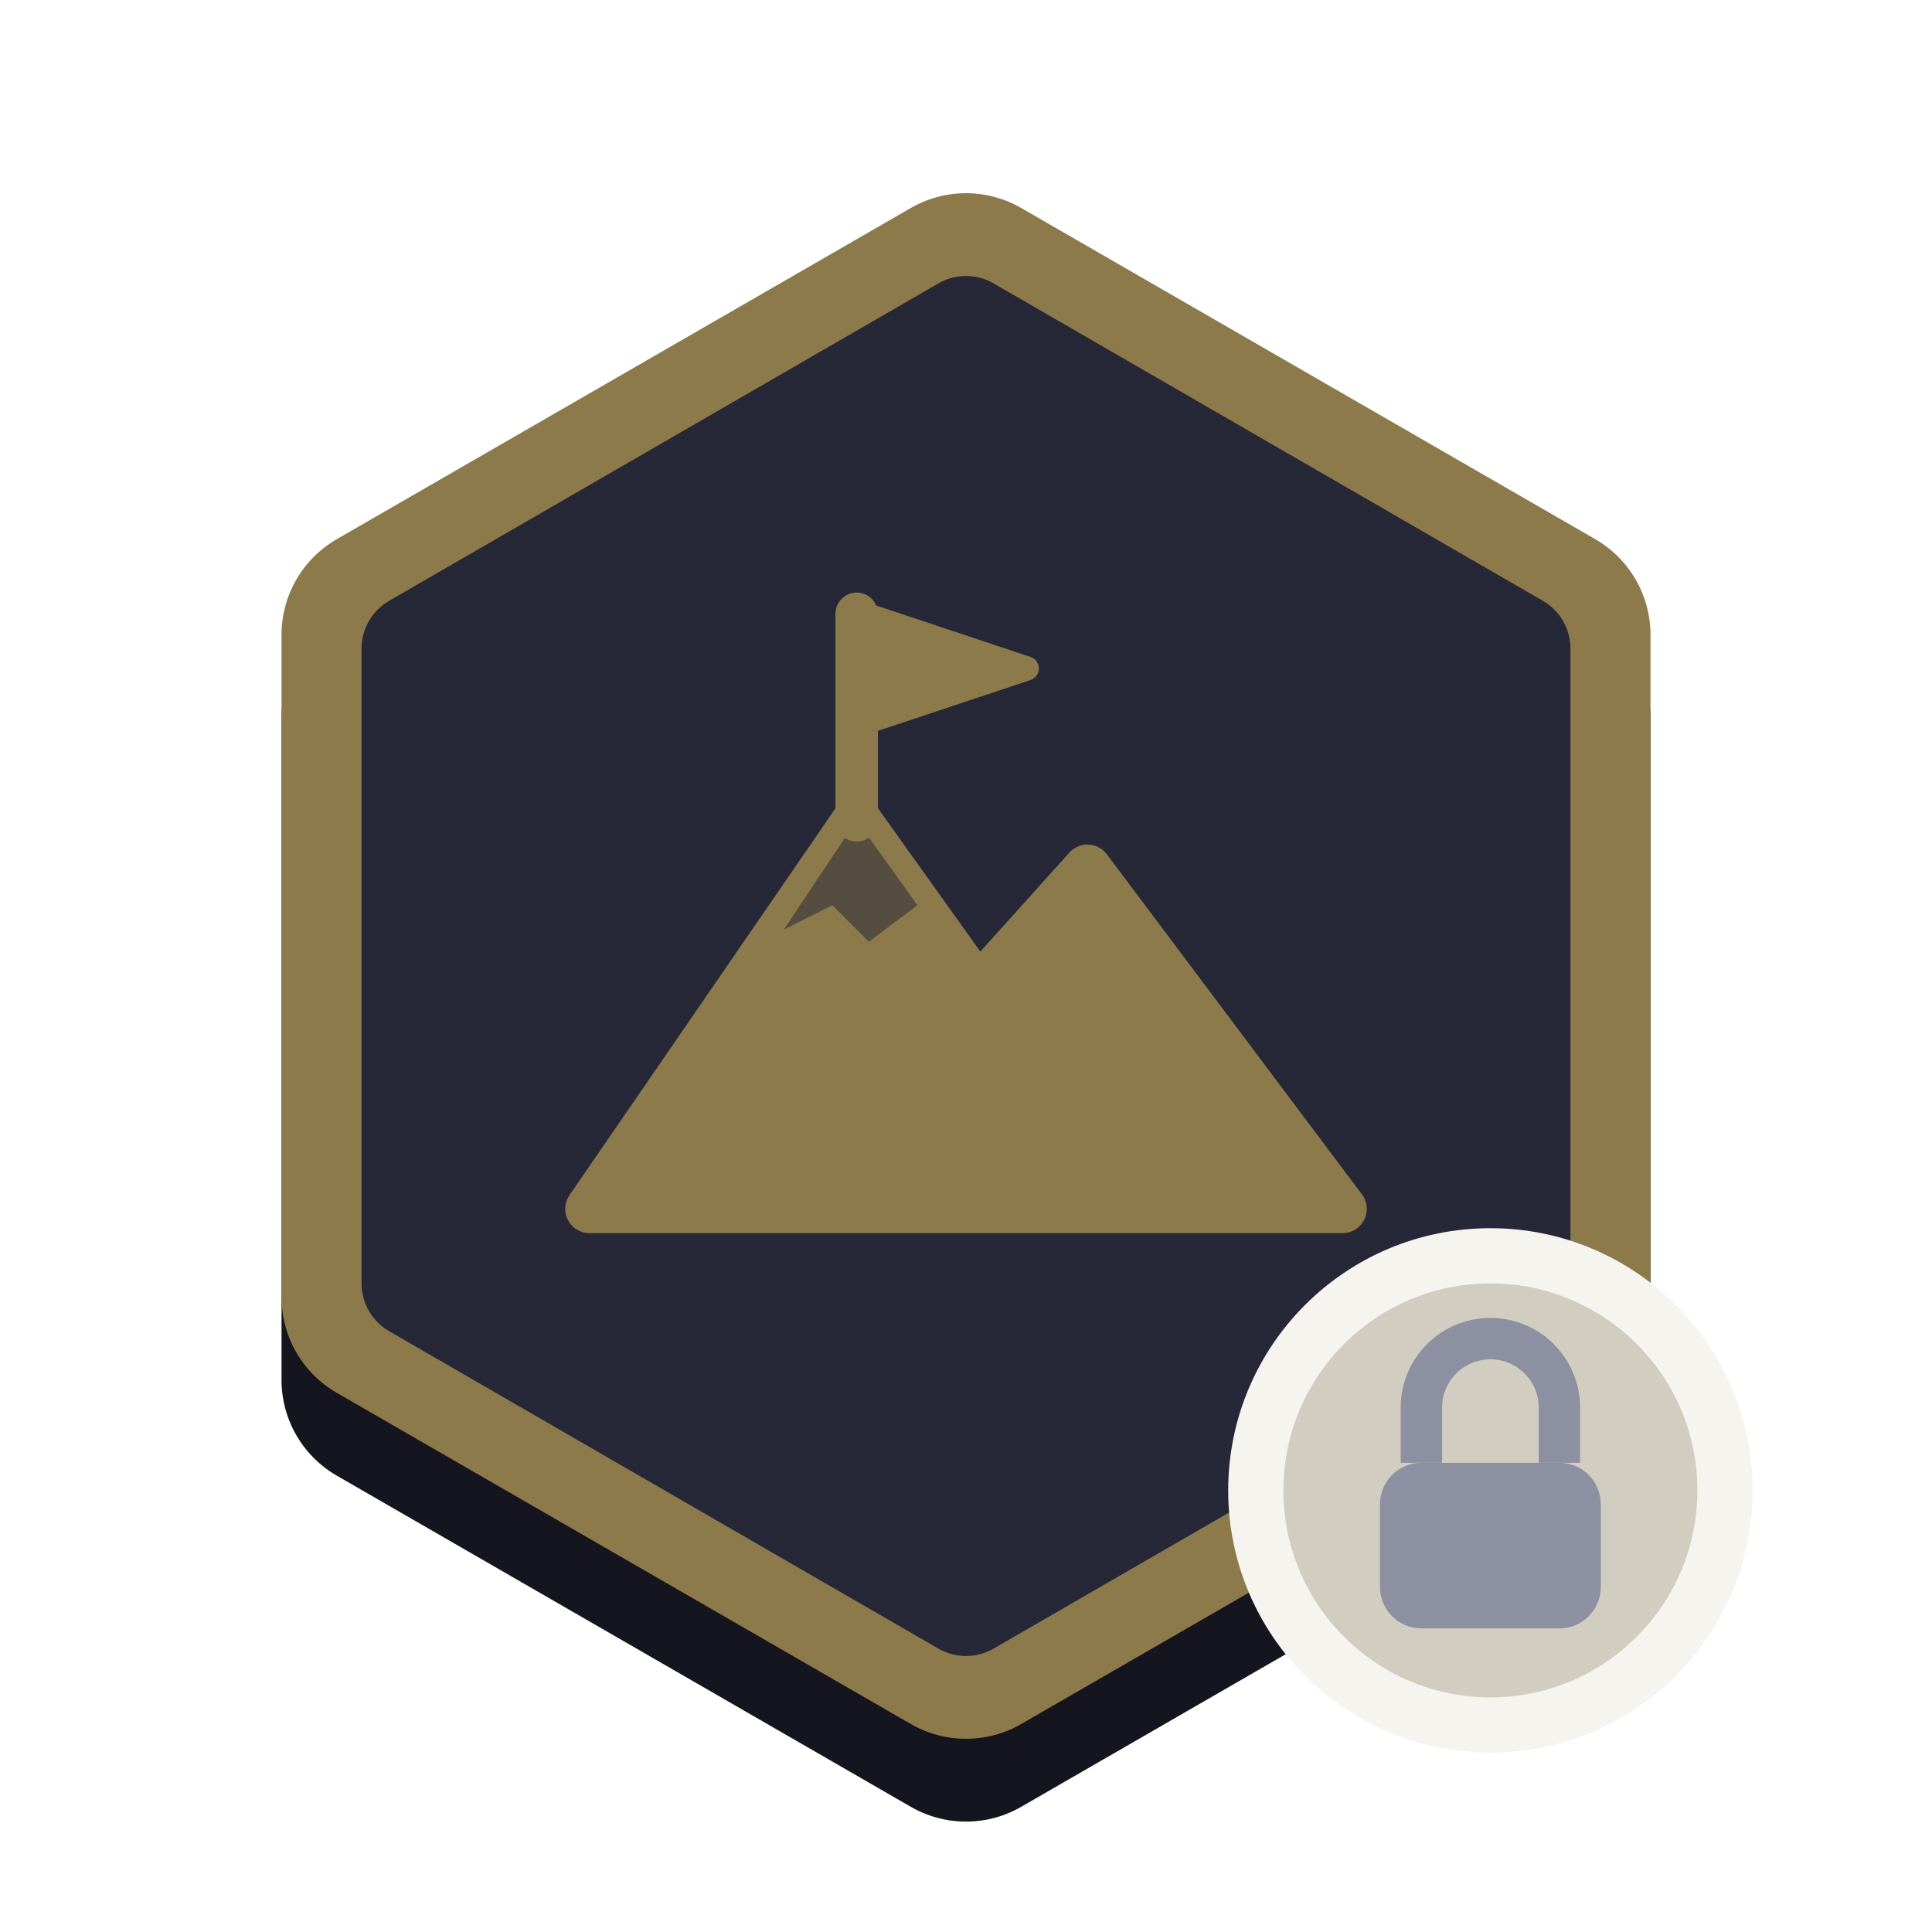
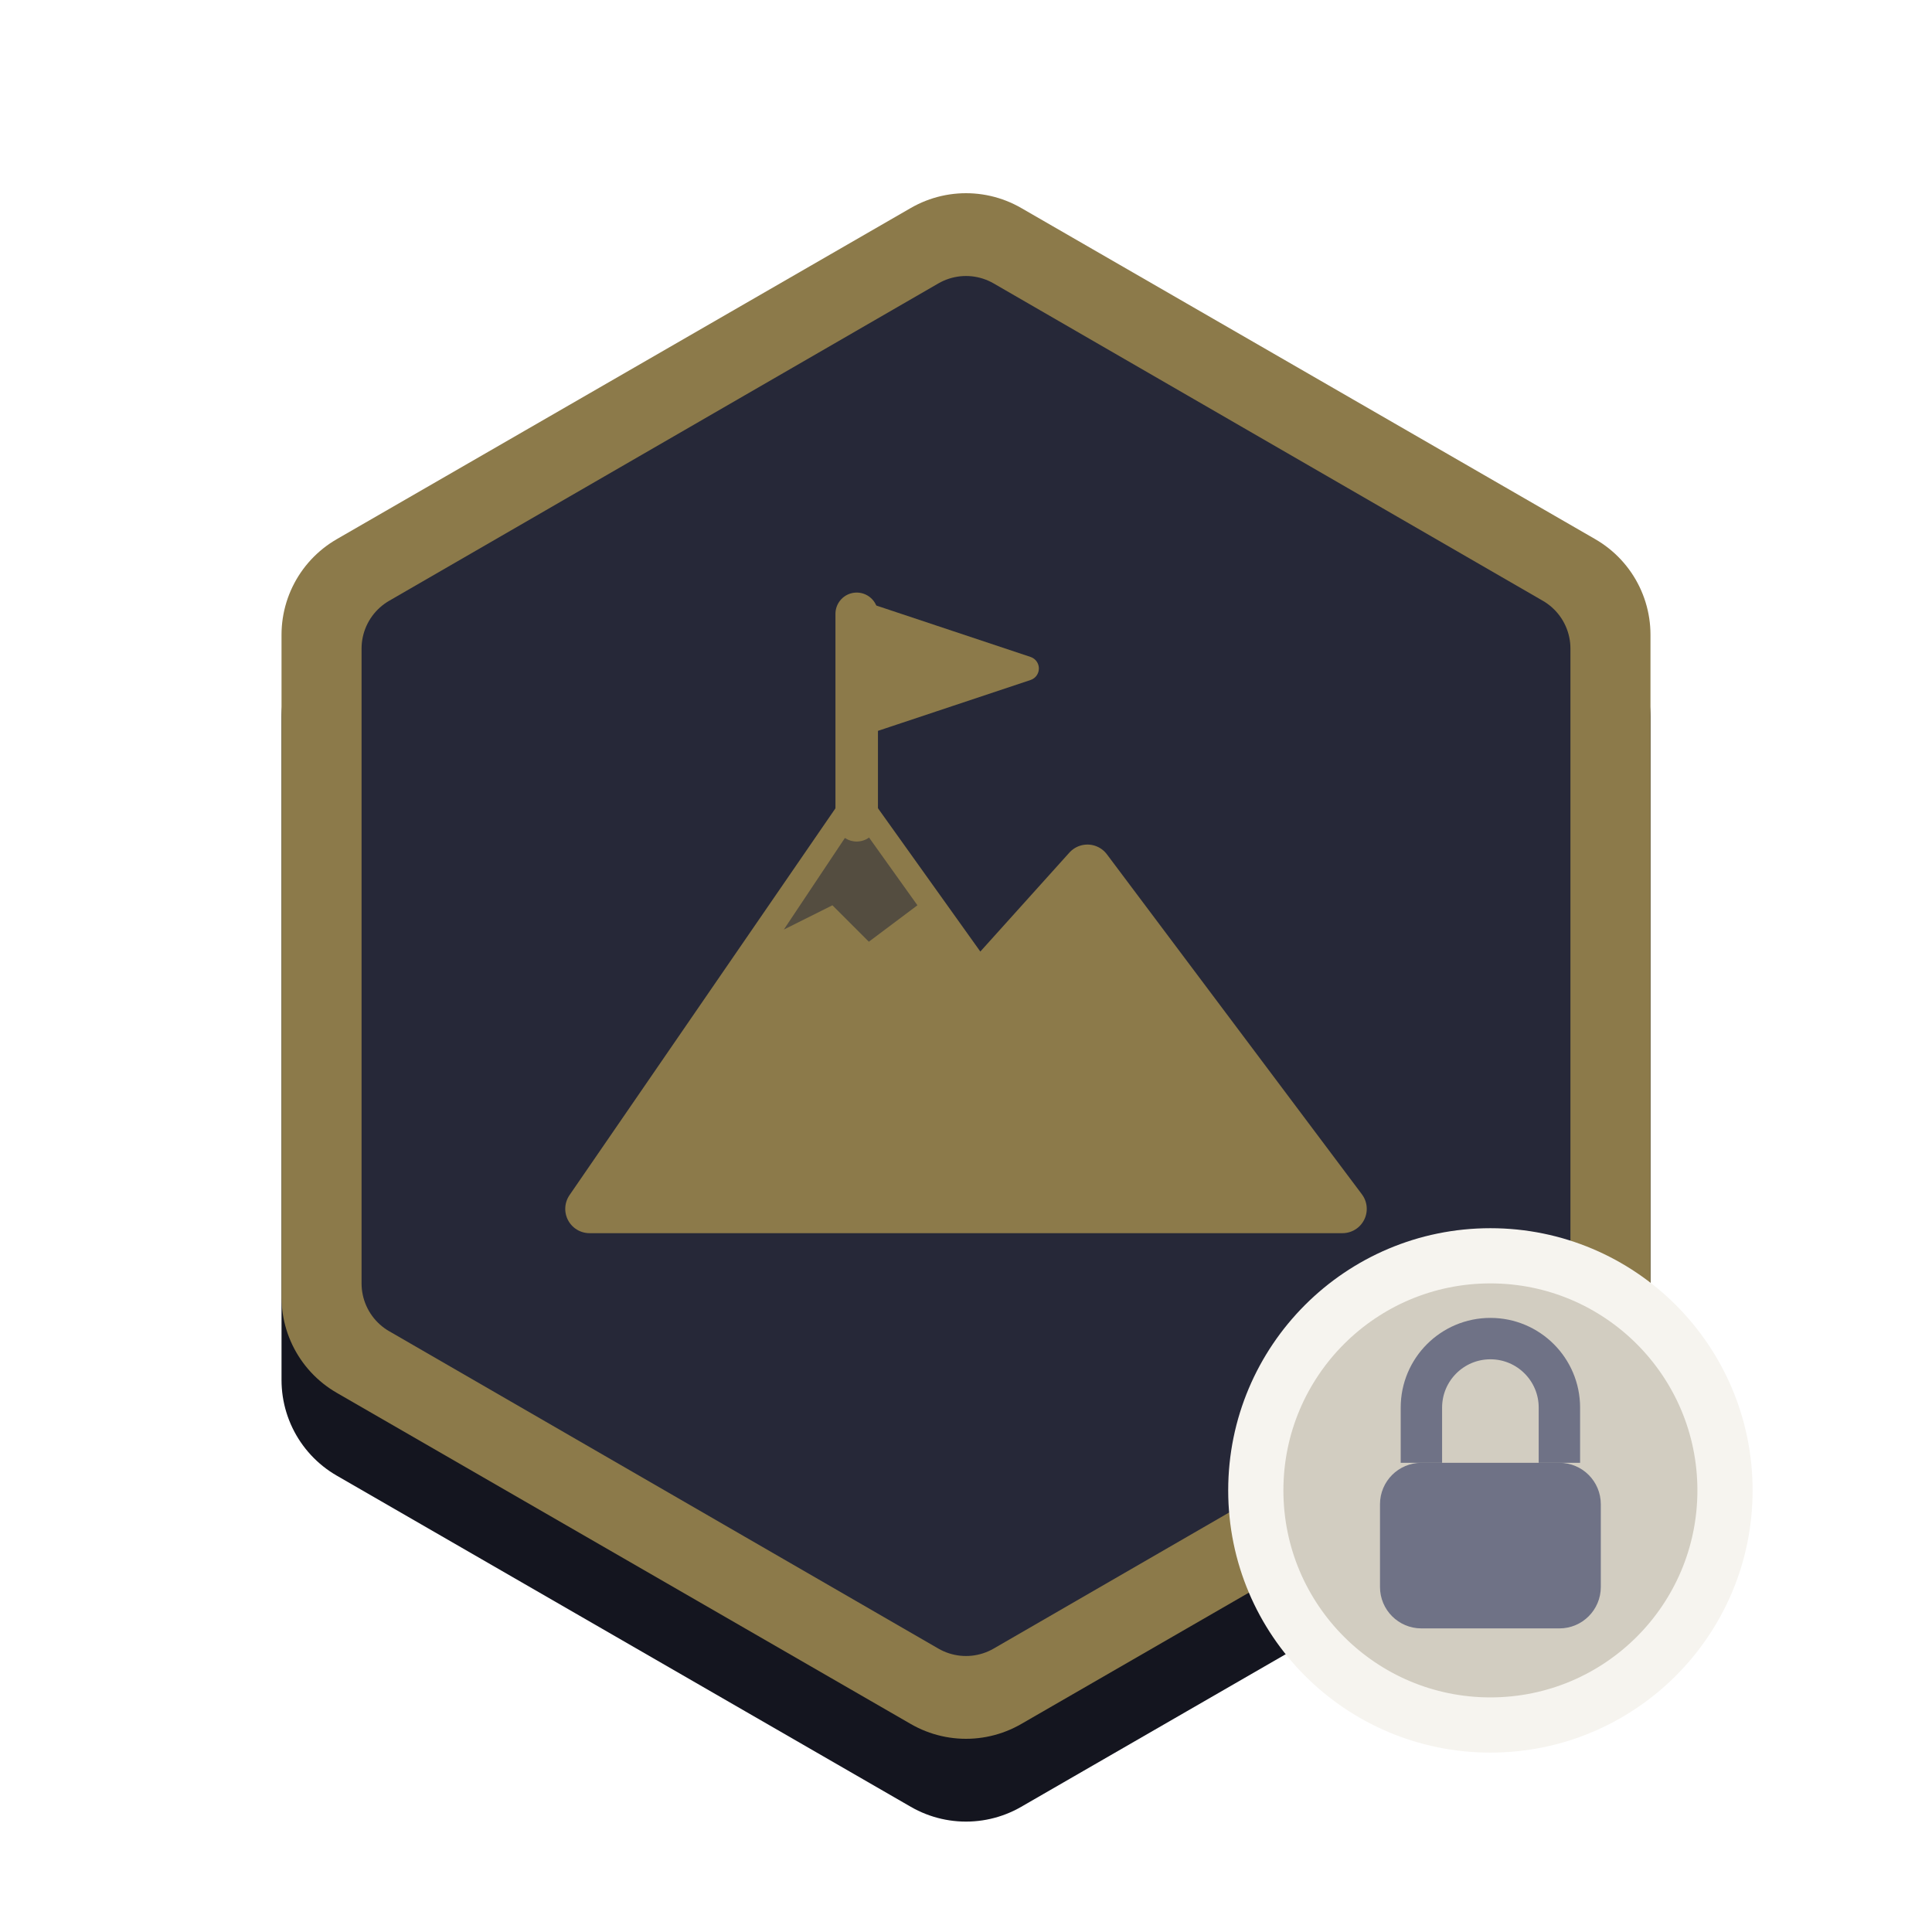
<svg xmlns="http://www.w3.org/2000/svg" width="280" height="280" viewBox="0 0 140 140">
  <polygon points="70.0,28.0 111.6,52.0 111.6,100.0 70.0,124.0 28.4,100.0 28.4,52.0" fill="#14151F" stroke="#14151F" stroke-width="16" stroke-linejoin="round" />
  <polygon points="70.0,22.0 111.6,46.0 111.6,94.0 70.0,118.0 28.4,94.0 28.4,46.0" fill="#262838" stroke="#8C7A4A" stroke-width="16" stroke-linejoin="round" />
  <polygon points="70.0,24.0 109.8,47.0 109.8,93.0 70.0,116.0 30.2,93.0 30.2,47.0" fill="#262838" stroke="#262838" stroke-width="8" stroke-linejoin="round" />
  <g transform="translate(70 70) scale(.44) translate(-128 -128)">
    <path d="M66 168 L110 104 L130 132 L148 112 L190 168 Z" fill="#8C7A4A" stroke="#8C7A4A" stroke-width="8" stroke-linejoin="round" />
    <path d="M98 122 L110 104 L120 118 L112 124 L106 118 Z" fill="#262838" opacity=".55" />
    <path d="M110 104 V70" stroke="#8C7A4A" stroke-width="7" stroke-linecap="round" />
    <path d="M111 70 L138 79 L111 88 Z" fill="#8C7A4A" stroke="#8C7A4A" stroke-width="4" stroke-linejoin="round" />
  </g>
  <circle cx="108" cy="108" r="17" fill="#D2CDC1" stroke="#F6F4EF" stroke-width="4" />
-   <rect x="100" y="106" width="16" height="12" rx="3" fill="#8D90A0" />
-   <path d="M103 106 V102 A5 5 0 0 1 113 102 V106" stroke="#8D90A0" stroke-width="3" fill="none" />
+   <rect x="100" y="106" width="16" height="12" rx="3" fill="#6F7286" />
+   <path d="M103 106 V102 A5 5 0 0 1 113 102 V106" stroke="#6F7286" stroke-width="3" fill="none" />
</svg>
